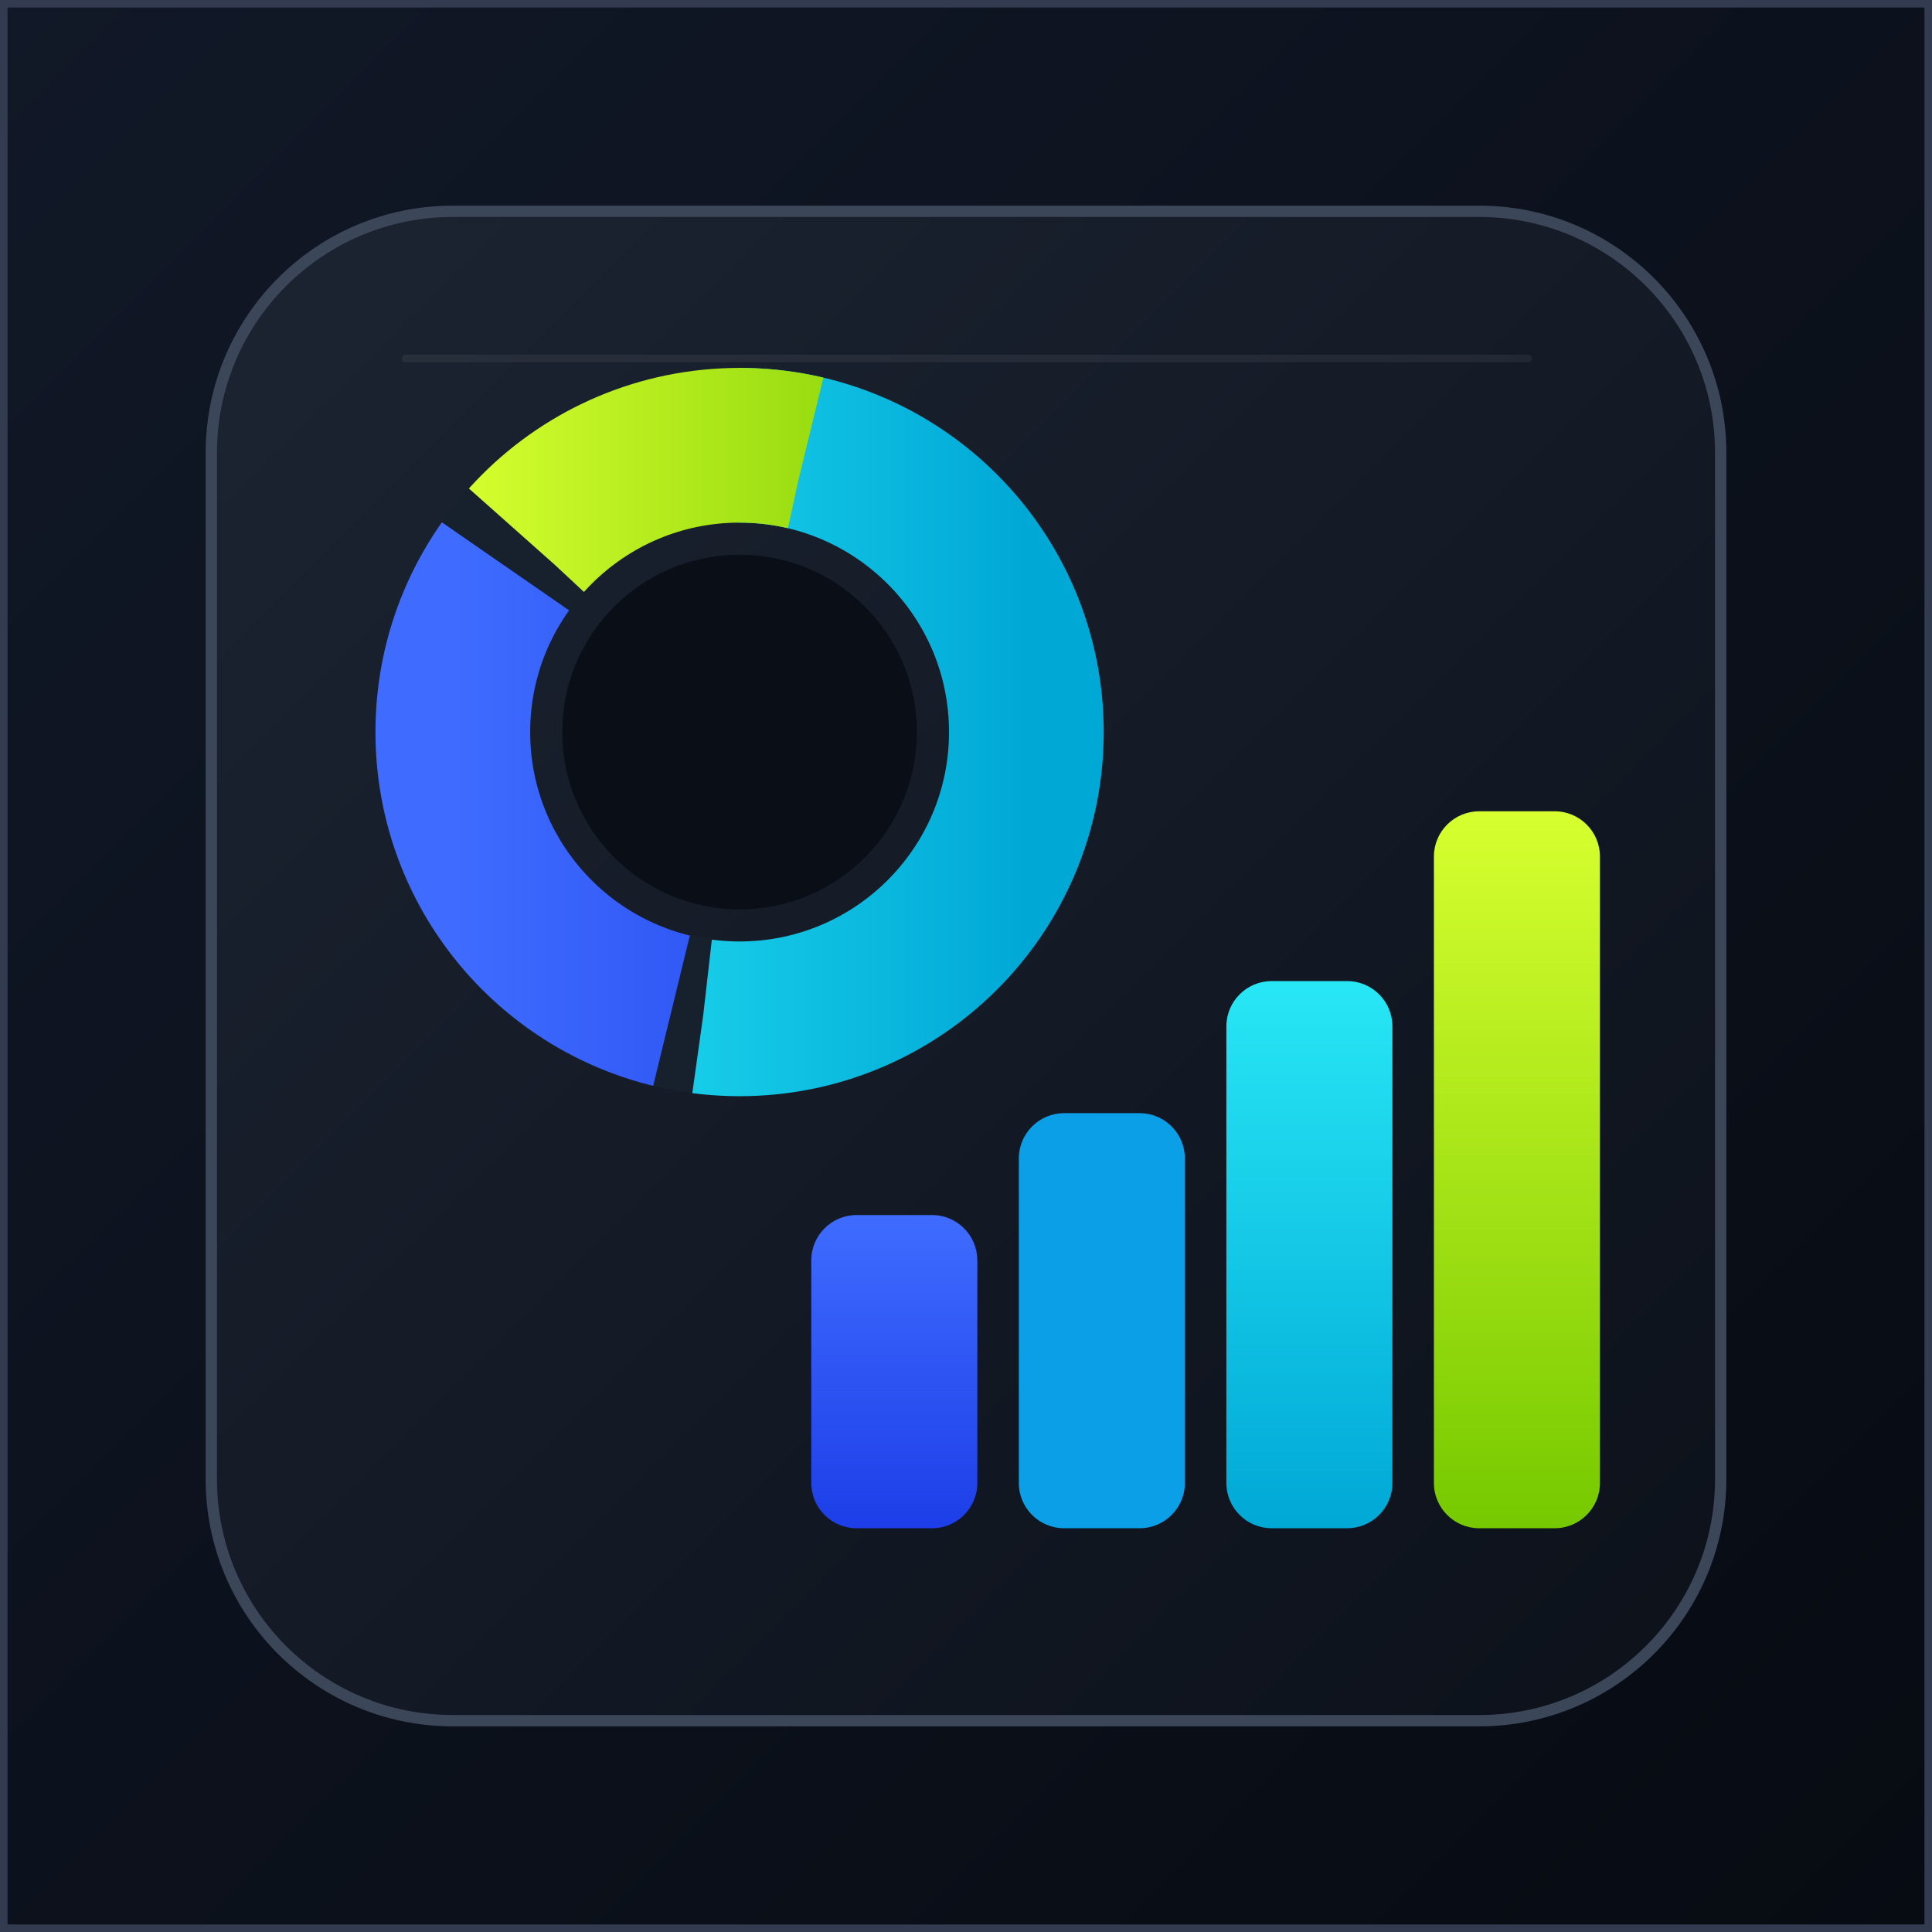
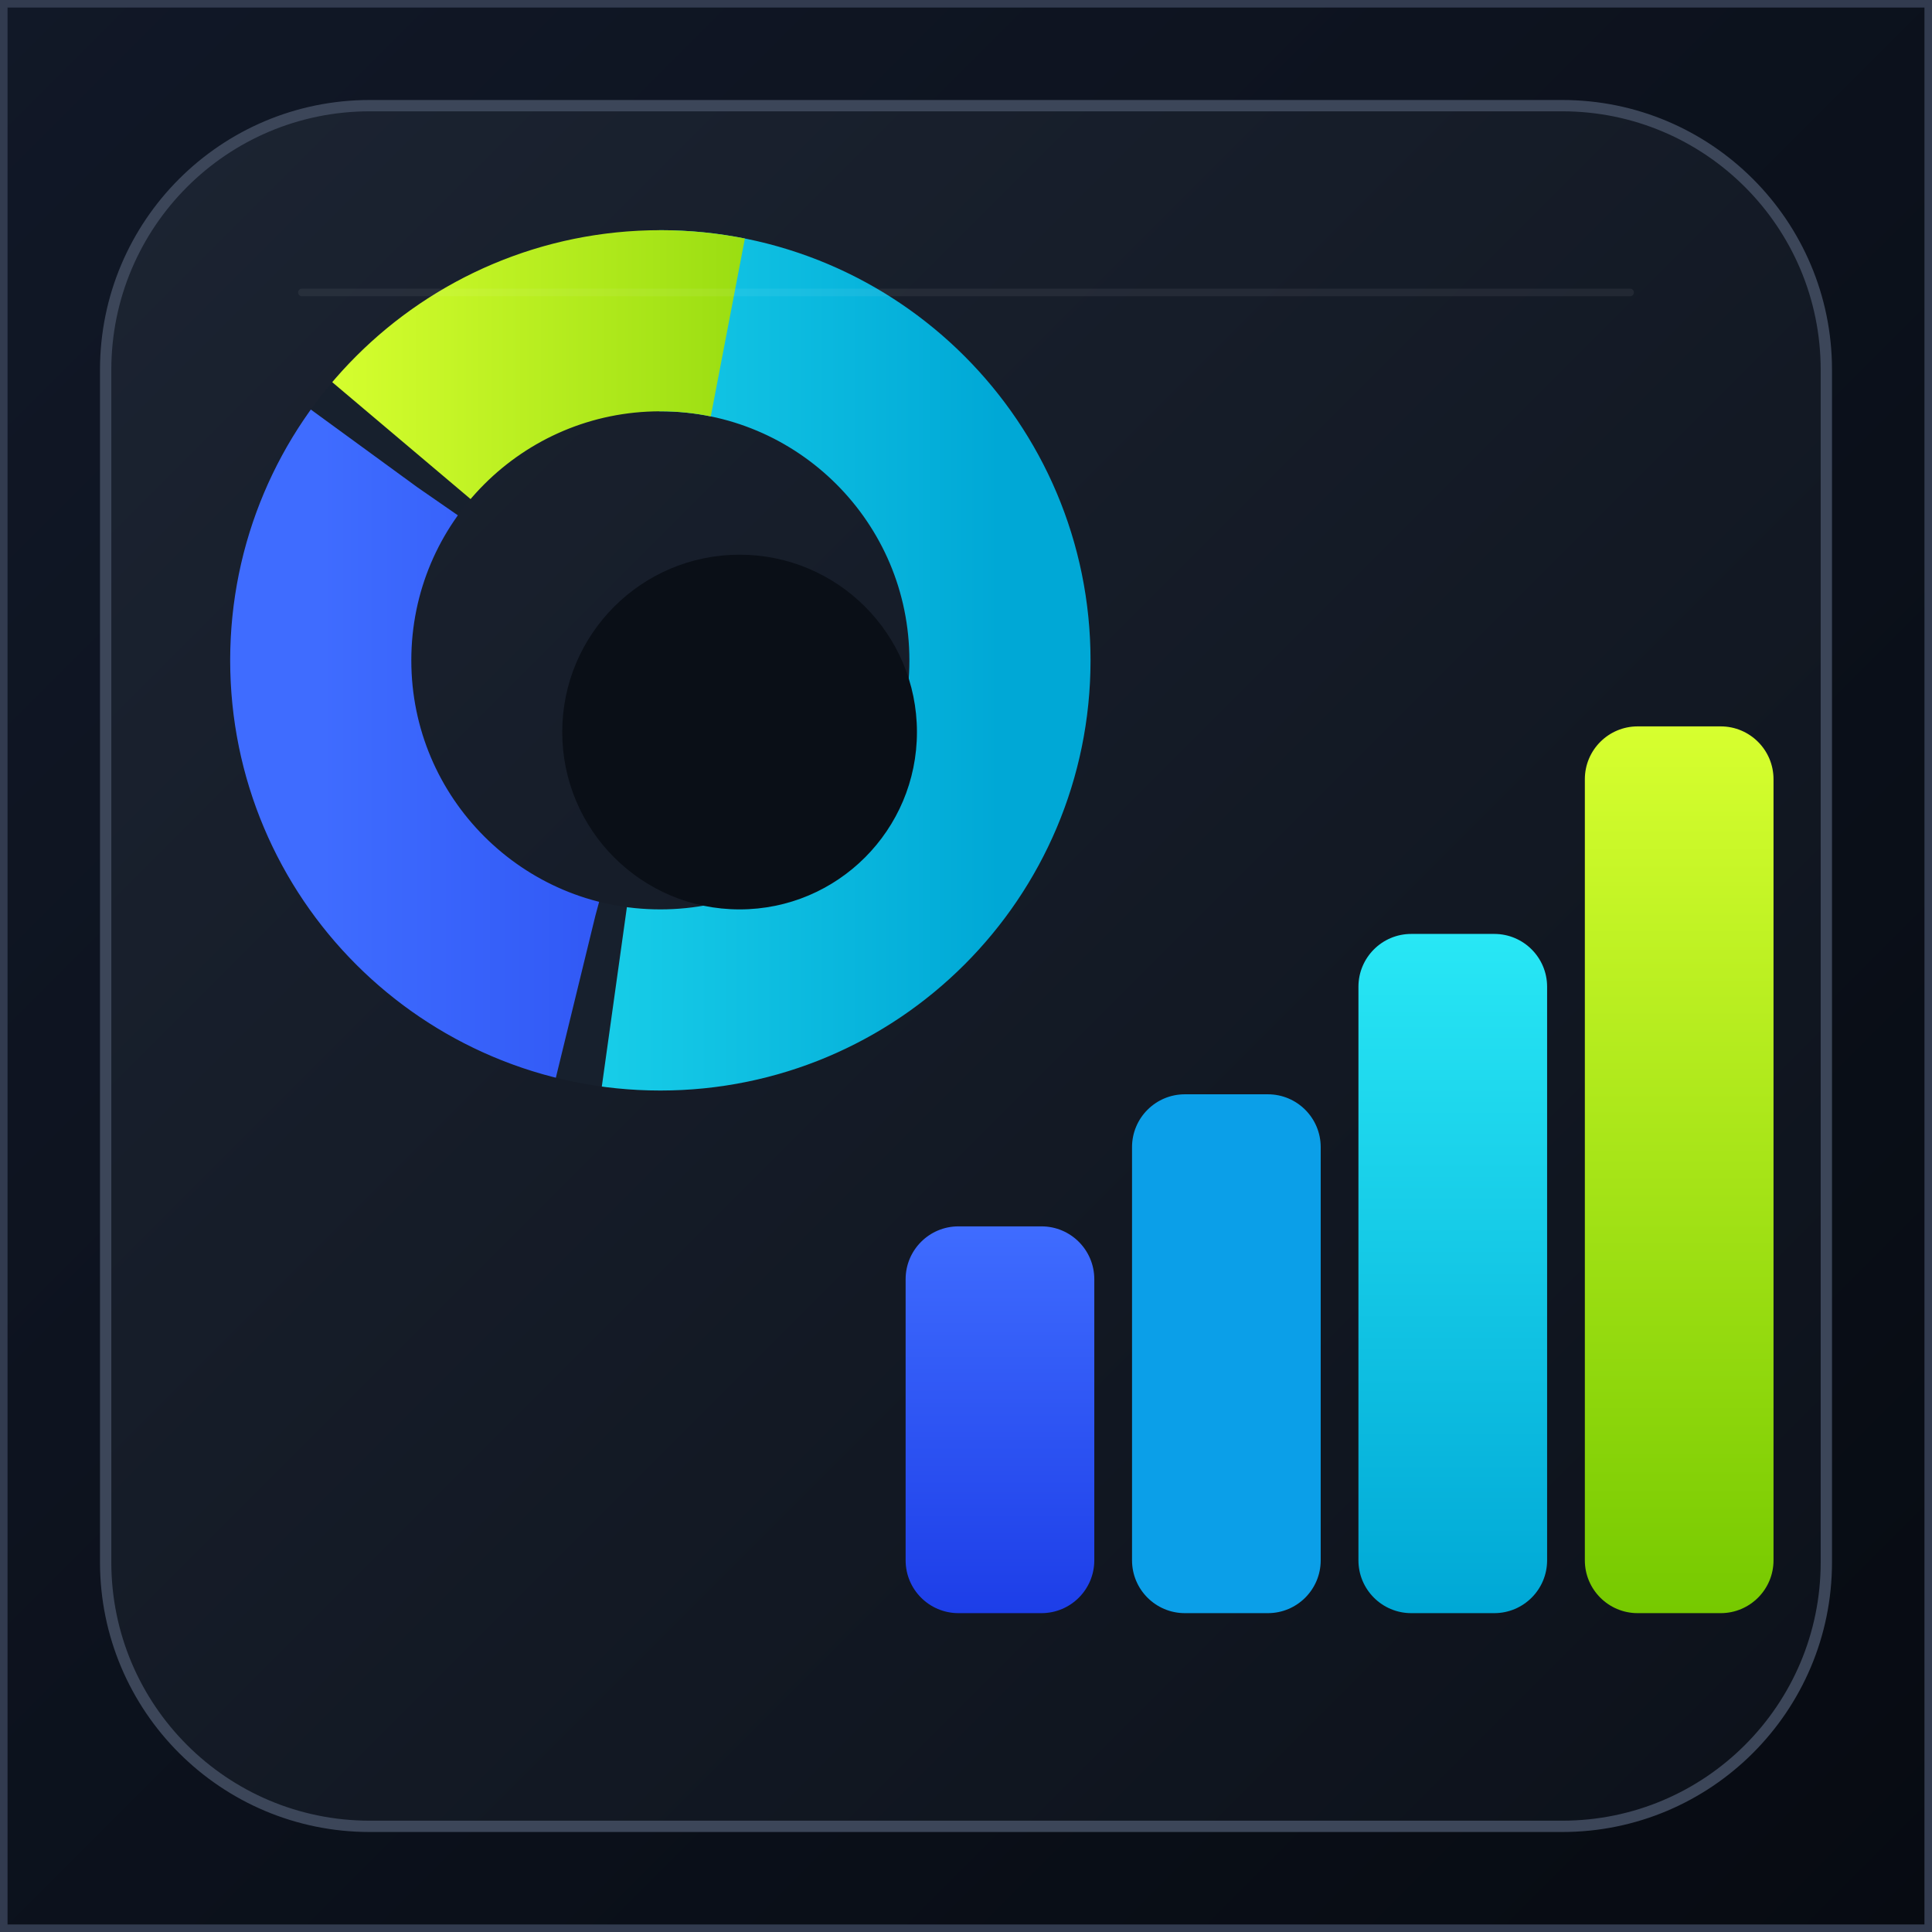
<svg xmlns="http://www.w3.org/2000/svg" viewBox="0 0 1024 1024" role="img" aria-labelledby="title desc">
  <defs>
    <linearGradient id="bg" x1="0" y1="0" x2="1" y2="1">
      <stop offset="0%" stop-color="#111827" />
      <stop offset="100%" stop-color="#070b12" />
    </linearGradient>
    <linearGradient id="panel" x1="0" y1="0" x2="1" y2="1">
      <stop offset="0%" stop-color="#1c2432" />
      <stop offset="100%" stop-color="#0c111a" />
    </linearGradient>
    <linearGradient id="blue" x1="0" y1="0" x2="0" y2="1">
      <stop offset="0%" stop-color="#3f6cff" />
      <stop offset="100%" stop-color="#1d3ee8" />
    </linearGradient>
    <linearGradient id="cyan" x1="0" y1="0" x2="0" y2="1">
      <stop offset="0%" stop-color="#28e7f5" />
      <stop offset="100%" stop-color="#00a8d6" />
    </linearGradient>
    <linearGradient id="lime" x1="0" y1="0" x2="0" y2="1">
      <stop offset="0%" stop-color="#d7ff2f" />
      <stop offset="100%" stop-color="#76c900" />
    </linearGradient>
    <filter id="softShadow" x="-20%" y="-20%" width="140%" height="140%">
      <feDropShadow dx="0" dy="18" stdDeviation="22" flood-color="#000000" flood-opacity="0.45" />
    </filter>
    <filter id="innerGlow" x="-20%" y="-20%" width="140%" height="140%">
      <feDropShadow dx="0" dy="4" stdDeviation="6" flood-color="#000000" flood-opacity="0.35" />
    </filter>
  </defs>
  <rect x="0" y="0" width="1024" height="1024" rx="0" fill="url(#bg)" stroke="#323b4f" stroke-width="8" />
-   <rect x="112" y="112" width="800" height="800" rx="128" fill="url(#panel)" stroke="#3c4659" stroke-width="6" />
+   <rect x="56" y="56" width="912" height="912" rx="140" fill="url(#panel)" stroke="#3c4659" stroke-width="6" />
  <g transform="translate(0 0)">
-     <circle cx="392" cy="388" r="152" fill="none" stroke="#17202d" stroke-width="82" />
-     <circle cx="392" cy="388" r="152" fill="none" stroke="url(#cyan)" stroke-width="82" stroke-linecap="butt" stroke-dasharray="497 458" stroke-dashoffset="0" transform="rotate(-90 392 388)" />
-     <circle cx="392" cy="388" r="152" fill="none" stroke="url(#blue)" stroke-width="82" stroke-linecap="butt" stroke-dasharray="296 659" stroke-dashoffset="-514" transform="rotate(-90 392 388)" />
-     <circle cx="392" cy="388" r="152" fill="none" stroke="url(#lime)" stroke-width="82" stroke-linecap="butt" stroke-dasharray="162 793" stroke-dashoffset="-828" transform="rotate(-90 392 388)" />
+     <circle cx="350" cy="350" r="180" fill="none" stroke="#17202d" stroke-width="96" />
+     <circle cx="350" cy="350" r="180" fill="none" stroke="url(#cyan)" stroke-width="96" stroke-linecap="butt" stroke-dasharray="590 541" stroke-dashoffset="0" transform="rotate(-90 350 350)" />
+     <circle cx="350" cy="350" r="180" fill="none" stroke="url(#blue)" stroke-width="96" stroke-linecap="butt" stroke-dasharray="350 781" stroke-dashoffset="-610" transform="rotate(-90 350 350)" />
+     <circle cx="350" cy="350" r="180" fill="none" stroke="url(#lime)" stroke-width="96" stroke-linecap="butt" stroke-dasharray="192 939" stroke-dashoffset="-975" transform="rotate(-90 350 350)" />
    <circle cx="392" cy="388" r="94" fill="#0a0f17" />
  </g>
  <g>
-     <rect x="430" y="644" width="88" height="166" rx="24" fill="url(#blue)" />
-     <rect x="540" y="590" width="88" height="220" rx="24" fill="#0b9fe8" />
-     <rect x="650" y="520" width="88" height="290" rx="24" fill="url(#cyan)" />
-     <rect x="760" y="430" width="88" height="380" rx="24" fill="url(#lime)" />
+     <rect x="480" y="650" width="100" height="205" rx="28" fill="url(#blue)" />
+     <rect x="600" y="580" width="100" height="275" rx="28" fill="#0b9fe8" />
+     <rect x="720" y="495" width="100" height="360" rx="28" fill="url(#cyan)" />
+     <rect x="840" y="385" width="100" height="470" rx="28" fill="url(#lime)" />
  </g>
-   <path d="M215 190 H810" stroke="#ffffff" stroke-opacity="0.06" stroke-width="4" stroke-linecap="round" />
+   <path d="M160 155 H864" stroke="#ffffff" stroke-opacity="0.06" stroke-width="4" stroke-linecap="round" />
</svg>
